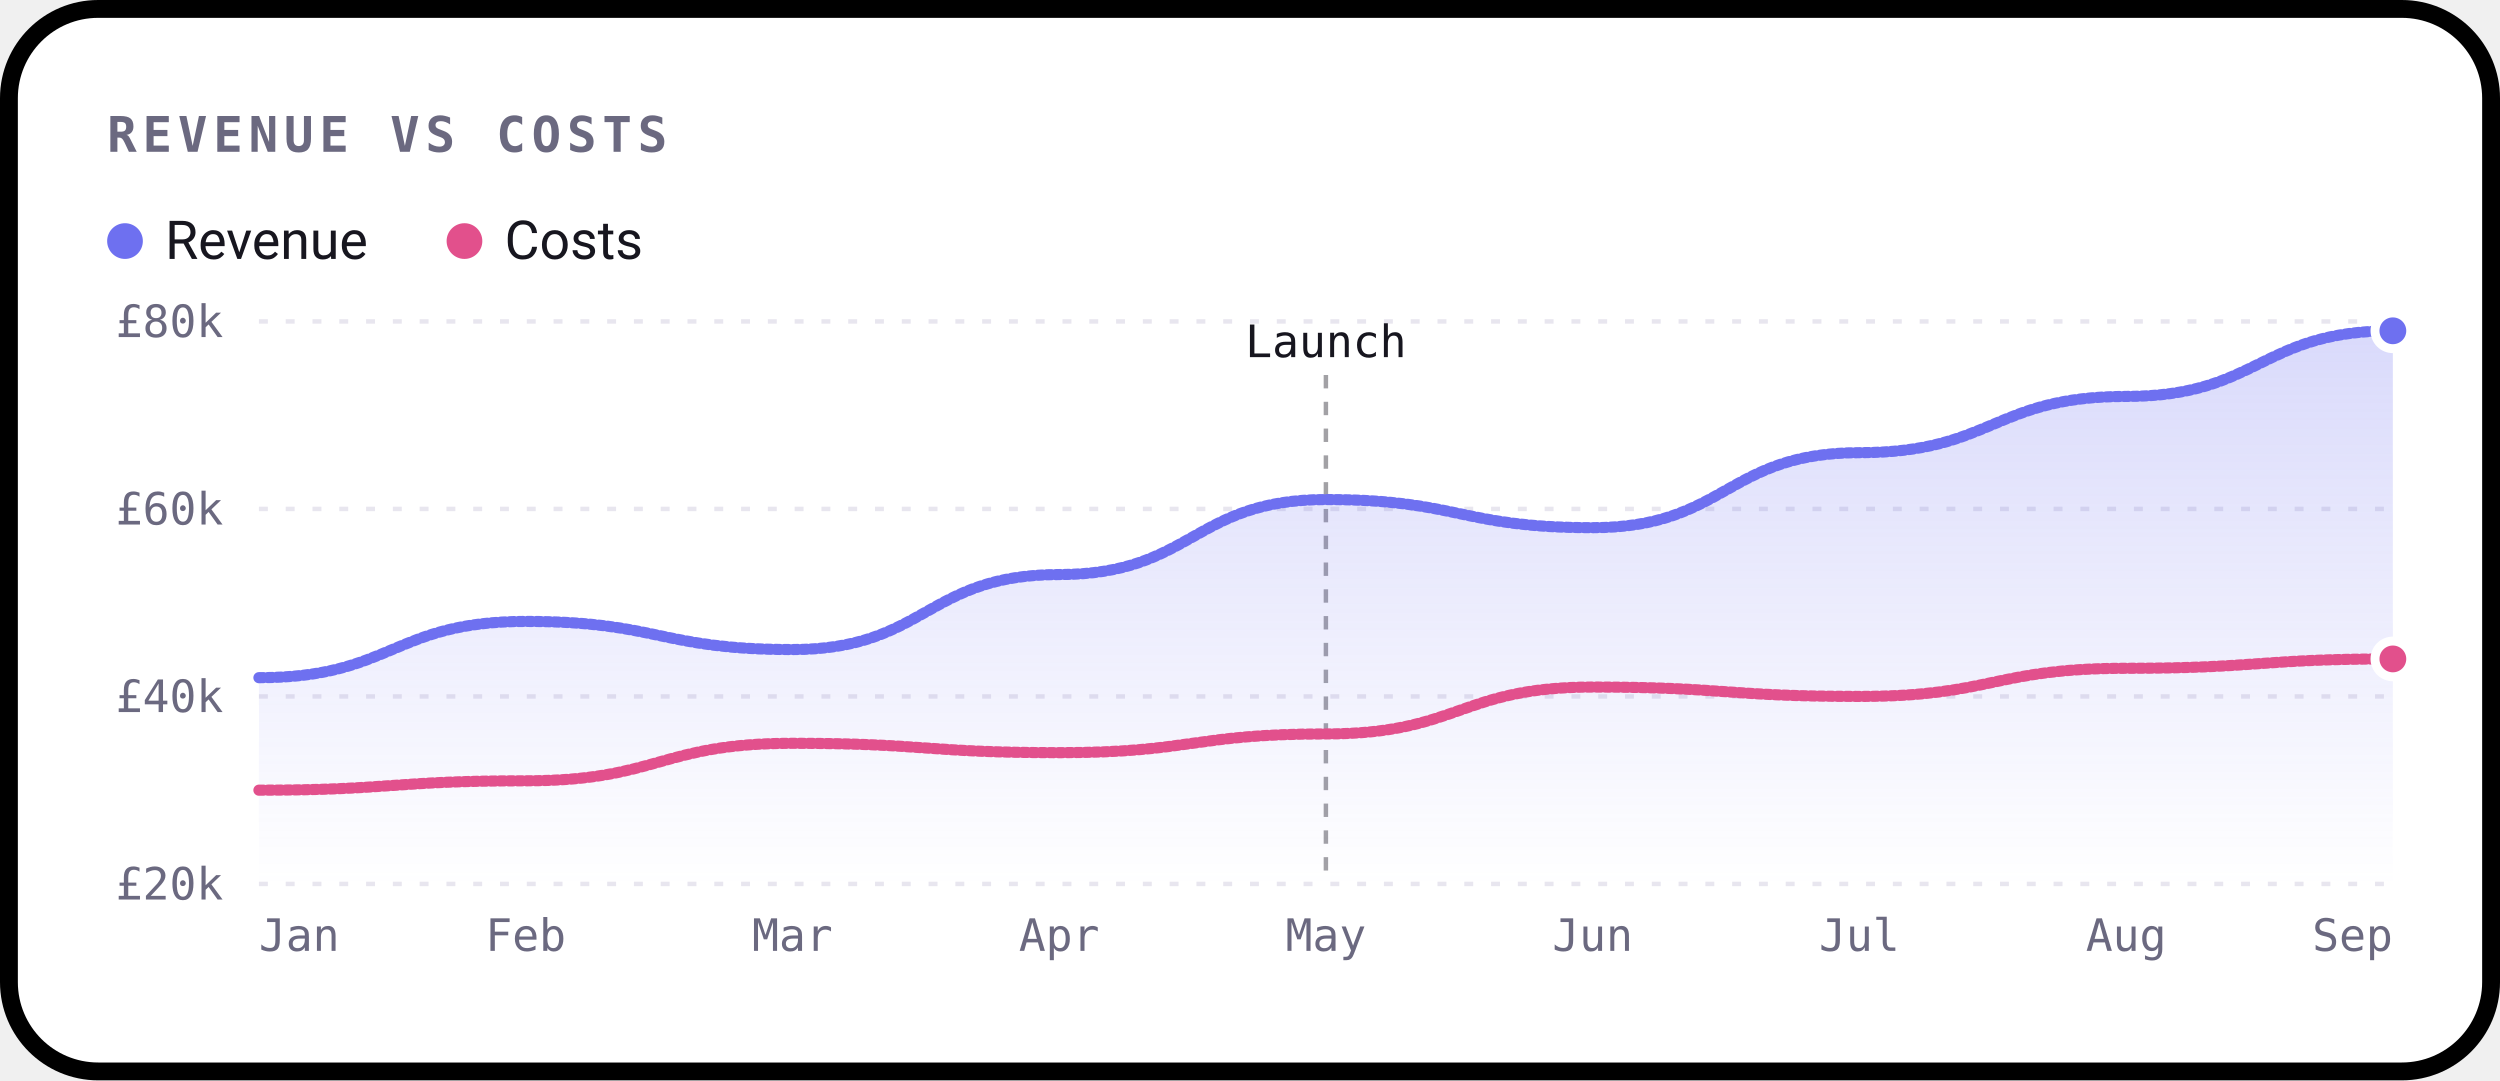
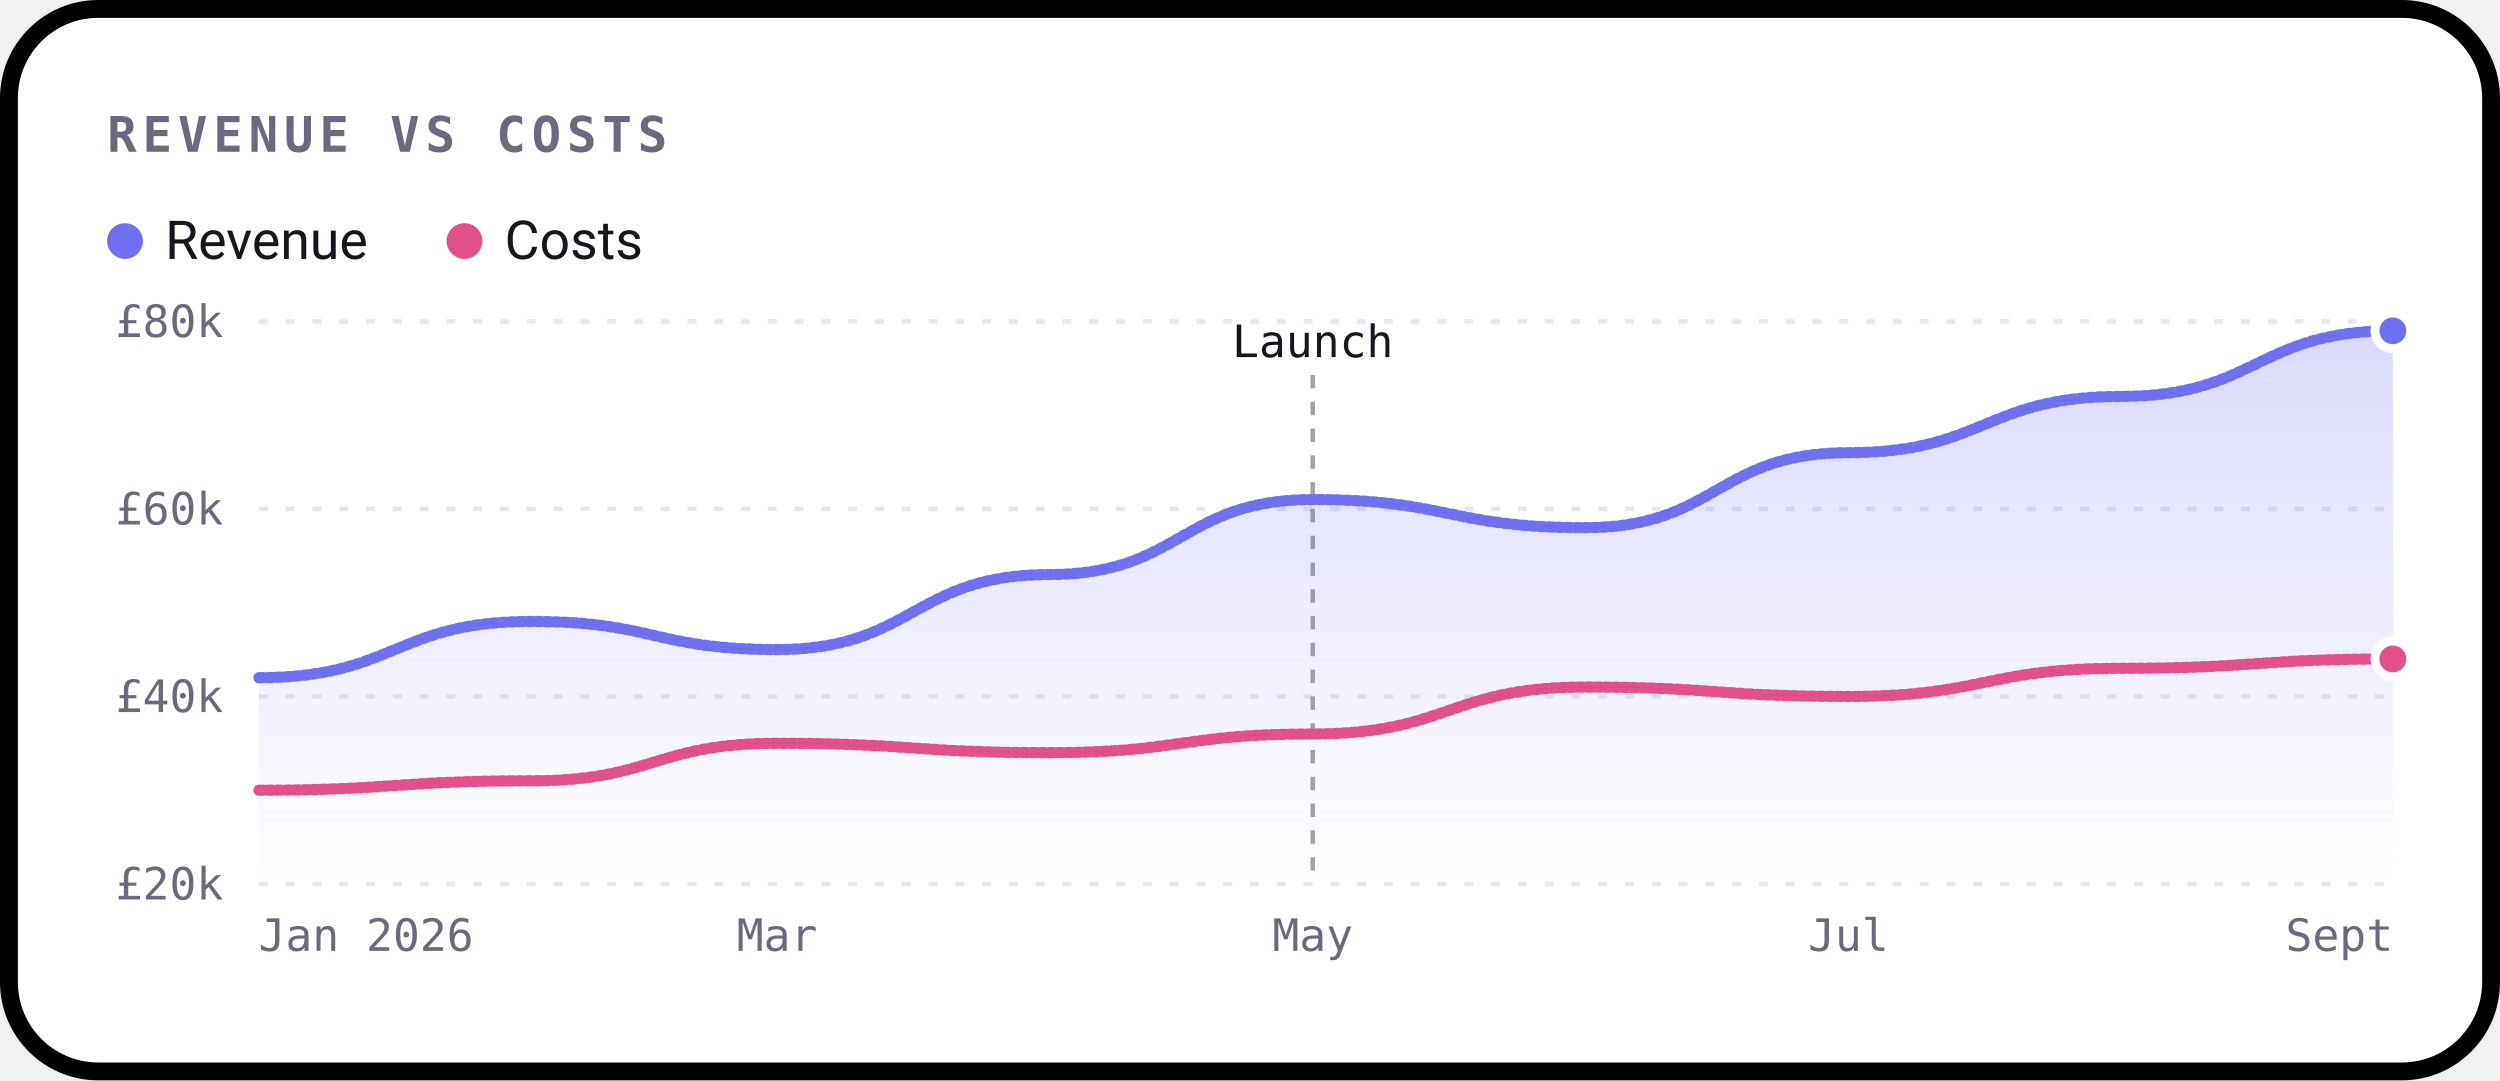
<svg xmlns="http://www.w3.org/2000/svg" viewBox="0 0 560 242" width="560" height="242" role="img" aria-label="Revenue vs costs: 2 series over 9 points">
  <rect width="560" height="242" rx="22" fill="#000000" />
  <rect x="4" y="4" width="552" height="234" rx="18" fill="#ffffff" />
  <text x="24" y="34" fill="#6b6980" font-family="ui-monospace,SFMono-Regular,Menlo,Consolas,monospace" font-size="11" font-weight="600" letter-spacing="1.3">REVENUE VS COSTS</text>
  <circle cx="28" cy="54" r="4" fill="#6E70F0" />
  <text x="37" y="58" fill="#17161f" font-family="ui-sans-serif,system-ui,-apple-system,'Segoe UI',Roboto,Helvetica,Arial,sans-serif" font-size="12">Revenue</text>
  <circle cx="104.04" cy="54" r="4" fill="#E2508C" />
  <text x="113.04" y="58" fill="#17161f" font-family="ui-sans-serif,system-ui,-apple-system,'Segoe UI',Roboto,Helvetica,Arial,sans-serif" font-size="12">Costs</text>
  <line x1="58" x2="536" y1="198" y2="198" stroke="#e8e6ef" stroke-dasharray="2 4" />
  <text x="50" y="201.5" fill="#6b6980" font-family="ui-monospace,SFMono-Regular,Menlo,Consolas,monospace" font-size="10" text-anchor="end">£20k</text>
  <line x1="58" x2="536" y1="156" y2="156" stroke="#e8e6ef" stroke-dasharray="2 4" />
  <text x="50" y="159.5" fill="#6b6980" font-family="ui-monospace,SFMono-Regular,Menlo,Consolas,monospace" font-size="10" text-anchor="end">£40k</text>
  <line x1="58" x2="536" y1="114" y2="114" stroke="#e8e6ef" stroke-dasharray="2 4" />
  <text x="50" y="117.5" fill="#6b6980" font-family="ui-monospace,SFMono-Regular,Menlo,Consolas,monospace" font-size="10" text-anchor="end">£60k</text>
  <line x1="58" x2="536" y1="72" y2="72" stroke="#e8e6ef" stroke-dasharray="2 4" />
  <text x="50" y="75.5" fill="#6b6980" font-family="ui-monospace,SFMono-Regular,Menlo,Consolas,monospace" font-size="10" text-anchor="end">£80k</text>
-   <text x="58" y="213" fill="#6b6980" font-family="ui-monospace,SFMono-Regular,Menlo,Consolas,monospace" font-size="10" text-anchor="start">Jan</text>
-   <text x="117.75" y="213" fill="#6b6980" font-family="ui-monospace,SFMono-Regular,Menlo,Consolas,monospace" font-size="10" text-anchor="middle">Feb</text>
-   <text x="177.5" y="213" fill="#6b6980" font-family="ui-monospace,SFMono-Regular,Menlo,Consolas,monospace" font-size="10" text-anchor="middle">Mar</text>
-   <text x="237.25" y="213" fill="#6b6980" font-family="ui-monospace,SFMono-Regular,Menlo,Consolas,monospace" font-size="10" text-anchor="middle">Apr</text>
-   <text x="297" y="213" fill="#6b6980" font-family="ui-monospace,SFMono-Regular,Menlo,Consolas,monospace" font-size="10" text-anchor="middle">May</text>
-   <text x="356.75" y="213" fill="#6b6980" font-family="ui-monospace,SFMono-Regular,Menlo,Consolas,monospace" font-size="10" text-anchor="middle">Jun</text>
-   <text x="416.5" y="213" fill="#6b6980" font-family="ui-monospace,SFMono-Regular,Menlo,Consolas,monospace" font-size="10" text-anchor="middle">Jul</text>
-   <text x="476.25" y="213" fill="#6b6980" font-family="ui-monospace,SFMono-Regular,Menlo,Consolas,monospace" font-size="10" text-anchor="middle">Aug</text>
-   <text x="536" y="213" fill="#6b6980" font-family="ui-monospace,SFMono-Regular,Menlo,Consolas,monospace" font-size="10" text-anchor="end">Sep</text>
-   <line x1="297" x2="297" y1="84" y2="198" stroke="#17161f" stroke-opacity=".4" stroke-dasharray="3 3" />
-   <text x="297" y="80" fill="#17161f" font-family="ui-monospace,SFMono-Regular,Menlo,Consolas,monospace" font-size="10" text-anchor="middle">Launch</text>
+   <text x="82" y="213" fill="#6b6980" font-family="ui-monospace,SFMono-Regular,Menlo,Consolas,monospace" font-size="10" text-anchor="middle">Jan 2026</text>
+   <text x="174.06" y="213" fill="#6b6980" font-family="ui-monospace,SFMono-Regular,Menlo,Consolas,monospace" font-size="10" text-anchor="middle">Mar</text>
+   <text x="294.05" y="213" fill="#6b6980" font-family="ui-monospace,SFMono-Regular,Menlo,Consolas,monospace" font-size="10" text-anchor="middle">May</text>
+   <text x="414.04" y="213" fill="#6b6980" font-family="ui-monospace,SFMono-Regular,Menlo,Consolas,monospace" font-size="10" text-anchor="middle">Jul</text>
+   <text x="524" y="213" fill="#6b6980" font-family="ui-monospace,SFMono-Regular,Menlo,Consolas,monospace" font-size="10" text-anchor="middle">Sept</text>
+   <line x1="294.05" x2="294.05" y1="84" y2="198" stroke="#17161f" stroke-opacity=".4" stroke-dasharray="3 3" />
+   <text x="294.05" y="80" fill="#17161f" font-family="ui-monospace,SFMono-Regular,Menlo,Consolas,monospace" font-size="10" text-anchor="middle">Launch</text>
  <defs>
-     <linearGradient id="bzcg1xjut" x1="0" y1="0" x2="0" y2="1">
+     <linearGradient id="bzcg0itw4wf1" x1="0" y1="0" x2="0" y2="1">
      <stop offset="0" stop-color="#6E70F0" stop-opacity=".26" />
      <stop offset="1" stop-color="#6E70F0" stop-opacity="0" />
    </linearGradient>
  </defs>
-   <path d="M58,151.8C87.88,151.8 87.88,139.2 117.75,139.2C147.63,139.2 147.63,145.5 177.5,145.5C207.38,145.5 207.38,128.7 237.25,128.7C267.13,128.7 267.13,111.9 297,111.9C326.88,111.9 326.88,118.2 356.75,118.2C386.63,118.2 386.63,101.4 416.5,101.4C446.38,101.4 446.38,88.8 476.25,88.8C506.13,88.8 506.13,74.1 536,74.1L536,198L58,198Z" fill="url(#bzcg1xjut)" />
-   <path d="M58,151.8C87.88,151.8 87.88,139.2 117.75,139.2C147.63,139.2 147.63,145.5 177.5,145.5C207.38,145.5 207.38,128.7 237.25,128.7C267.13,128.7 267.13,111.9 297,111.9C326.88,111.9 326.88,118.2 356.75,118.2C386.63,118.2 386.63,101.4 416.5,101.4C446.38,101.4 446.38,88.8 476.25,88.8C506.13,88.8 506.13,74.1 536,74.1" fill="none" stroke="#6E70F0" stroke-width="2.5" stroke-linecap="round" stroke-linejoin="round" pathLength="1" style="stroke-dasharray:1" />
+   <path d="M58,151.8C88.49,151.8 88.49,139.2 118.98,139.2C146.52,139.2 146.52,145.5 174.06,145.5C204.55,145.5 204.55,128.7 235.04,128.7C264.54,128.7 264.54,111.9 294.05,111.9C324.54,111.9 324.54,118.2 355.03,118.2C384.53,118.2 384.53,101.4 414.04,101.4C444.53,101.4 444.53,88.8 475.02,88.8C505.51,88.8 505.51,74.1 536,74.1L536,198L58,198Z" fill="url(#bzcg0itw4wf1)" />
+   <path d="M58,151.8C88.49,151.8 88.49,139.2 118.98,139.2C146.52,139.2 146.52,145.5 174.06,145.5C204.55,145.5 204.55,128.7 235.04,128.7C264.54,128.7 264.54,111.9 294.05,111.9C324.54,111.9 324.54,118.2 355.03,118.2C384.53,118.2 384.53,101.4 414.04,101.4C444.53,101.4 444.53,88.8 475.02,88.8C505.51,88.8 505.51,74.1 536,74.1" fill="none" stroke="#6E70F0" stroke-width="2.5" stroke-linecap="round" stroke-linejoin="round" pathLength="1" style="stroke-dasharray:1" />
  <circle cx="536" cy="74.1" r="4" fill="#6E70F0" stroke="#ffffff" stroke-width="2" />
-   <path d="M58,177C87.88,177 87.88,174.9 117.75,174.9C147.63,174.9 147.63,166.5 177.5,166.5C207.38,166.5 207.38,168.6 237.25,168.6C267.13,168.6 267.13,164.4 297,164.4C326.88,164.4 326.88,153.9 356.75,153.9C386.63,153.9 386.63,156 416.5,156C446.38,156 446.38,149.7 476.25,149.7C506.13,149.7 506.13,147.6 536,147.6" fill="none" stroke="#E2508C" stroke-width="2.5" stroke-linecap="round" stroke-linejoin="round" pathLength="1" style="stroke-dasharray:1" />
+   <path d="M58,177C88.49,177 88.49,174.9 118.98,174.9C146.52,174.9 146.52,166.5 174.06,166.5C204.55,166.5 204.55,168.6 235.04,168.6C264.54,168.6 264.54,164.4 294.05,164.4C324.54,164.4 324.54,153.9 355.03,153.9C384.53,153.9 384.53,156 414.04,156C444.53,156 444.53,149.7 475.02,149.7C505.51,149.7 505.51,147.6 536,147.6" fill="none" stroke="#E2508C" stroke-width="2.5" stroke-linecap="round" stroke-linejoin="round" pathLength="1" style="stroke-dasharray:1" />
  <circle cx="536" cy="147.6" r="4" fill="#E2508C" stroke="#ffffff" stroke-width="2" />
</svg>
